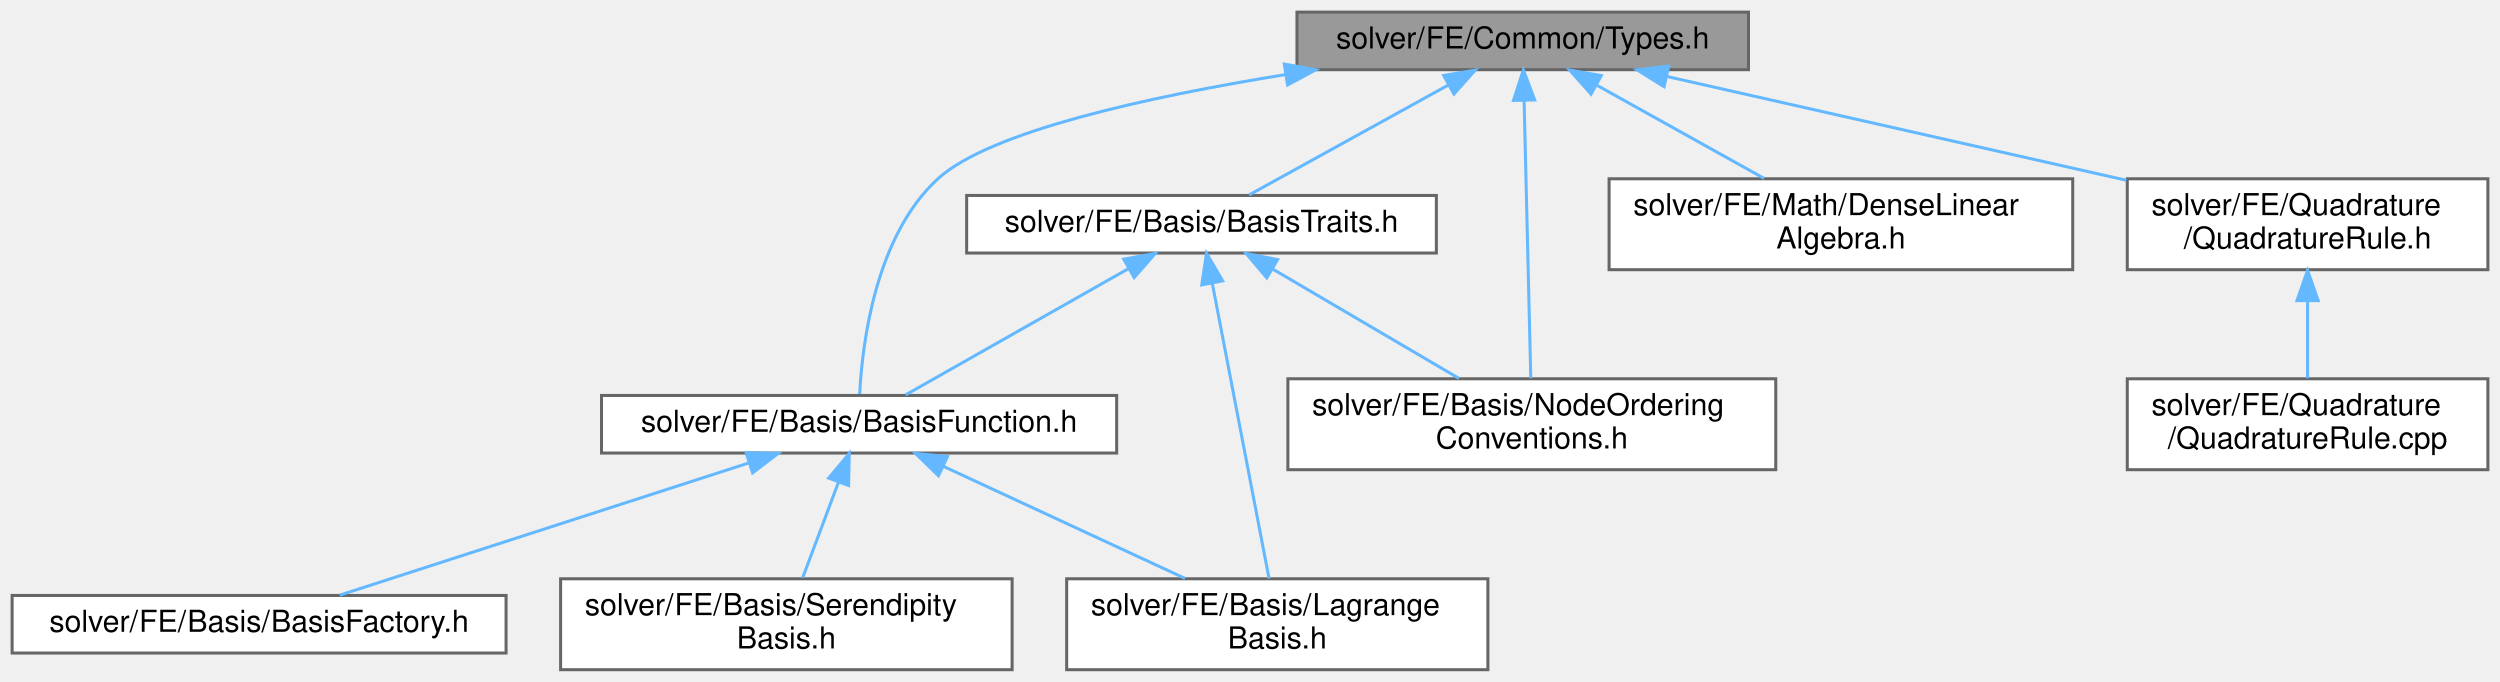
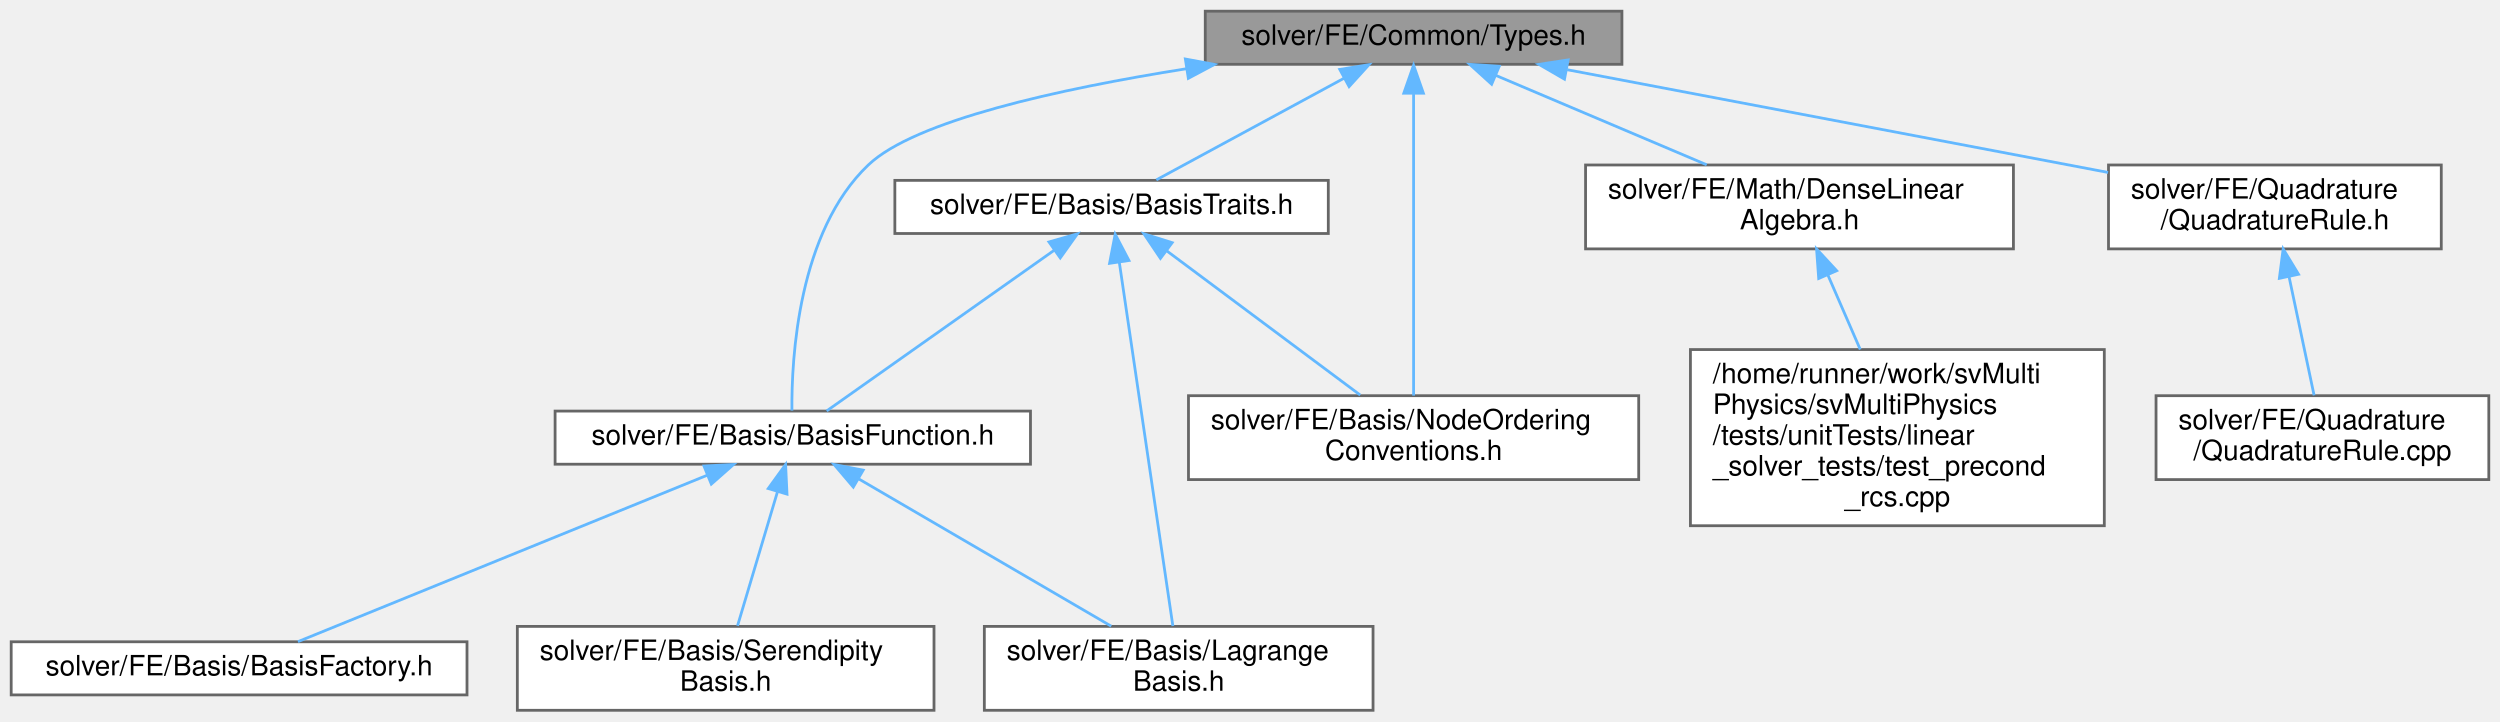
- <svg xmlns="http://www.w3.org/2000/svg" xmlns:xlink="http://www.w3.org/1999/xlink" width="825pt" height="225pt" viewBox="0.00 0.00 825.00 225.00">
-   <g id="graph0" class="graph" transform="scale(1 1) rotate(0) translate(4 221)">
+ <svg xmlns="http://www.w3.org/2000/svg" xmlns:xlink="http://www.w3.org/1999/xlink" width="894pt" height="258pt" viewBox="0.00 0.00 894.00 258.00">
+   <g id="graph0" class="graph" transform="scale(1 1) rotate(0) translate(4 254)">
    <g id="Node000001" class="node">
      <g id="a_Node000001">
        <a xlink:title="Fundamental type definitions for the finite element library.">
-           <polygon fill="#999999" stroke="#666666" points="573,-217 424,-217 424,-198 573,-198 573,-217" />
-           <text text-anchor="middle" x="498.5" y="-205" font-family="Helvetica,sans-Serif" font-size="10.00">solver/FE/Common/Types.h</text>
+           <polygon fill="#999999" stroke="#666666" points="576,-250 427,-250 427,-231 576,-231 576,-250" />
+           <text text-anchor="middle" x="501.5" y="-238" font-family="Helvetica,sans-Serif" font-size="10.00">solver/FE/Common/Types.h</text>
        </a>
      </g>
    </g>
    <g id="Node000002" class="node">
      <g id="a_Node000002">
        <a xlink:href="_basis_function_8h_source.html" target="_top" xlink:title=" ">
-           <polygon fill="white" stroke="#666666" points="364.5,-90.5 194.5,-90.5 194.5,-71.5 364.5,-71.5 364.5,-90.5" />
-           <text text-anchor="middle" x="279.5" y="-78.5" font-family="Helvetica,sans-Serif" font-size="10.00">solver/FE/Basis/BasisFunction.h</text>
+           <polygon fill="white" stroke="#666666" points="364.5,-107 194.5,-107 194.5,-88 364.5,-88 364.5,-107" />
+           <text text-anchor="middle" x="279.5" y="-95" font-family="Helvetica,sans-Serif" font-size="10.00">solver/FE/Basis/BasisFunction.h</text>
        </a>
      </g>
    </g>
    <g id="edge1_Node000001_Node000002" class="edge">
      <g id="a_edge1_Node000001_Node000002">
        <a xlink:title=" ">
-           <path fill="none" stroke="#63b8ff" d="M420.28,-196.4C374.51,-189.01 322.48,-177.55 305.5,-162 284.82,-143.06 280.54,-107.53 279.69,-90.95" />
-           <polygon fill="#63b8ff" stroke="#63b8ff" points="419.81,-199.87 430.23,-197.96 420.9,-192.96 419.81,-199.87" />
+           <path fill="none" stroke="#63b8ff" d="M420.31,-229.43C374.47,-222.16 323.1,-210.82 306.5,-195 281.43,-171.12 279.02,-126.05 279.19,-107.17" />
+           <polygon fill="#63b8ff" stroke="#63b8ff" points="419.88,-232.9 430.3,-230.96 420.95,-225.99 419.88,-232.9" />
        </a>
      </g>
    </g>
    <g id="Node000006" class="node">
      <g id="a_Node000006">
        <a xlink:href="_basis_traits_8h.html" target="_top" xlink:title="Reference-topology vocabulary (BasisTopology) and the internal ElementType/topology/order maps.">
-           <polygon fill="white" stroke="#666666" points="470,-156.5 315,-156.5 315,-137.5 470,-137.5 470,-156.5" />
-           <text text-anchor="middle" x="392.5" y="-144.5" font-family="Helvetica,sans-Serif" font-size="10.00">solver/FE/Basis/BasisTraits.h</text>
+           <polygon fill="white" stroke="#666666" points="471,-189.5 316,-189.5 316,-170.5 471,-170.5 471,-189.5" />
+           <text text-anchor="middle" x="393.5" y="-177.5" font-family="Helvetica,sans-Serif" font-size="10.00">solver/FE/Basis/BasisTraits.h</text>
        </a>
      </g>
    </g>
    <g id="edge5_Node000001_Node000006" class="edge">
      <g id="a_edge5_Node000001_Node000006">
        <a xlink:title=" ">
-           <path fill="none" stroke="#63b8ff" d="M473.9,-192.92C453.64,-181.74 425.53,-166.23 408.2,-156.67" />
-           <polygon fill="#63b8ff" stroke="#63b8ff" points="472.41,-196.1 482.86,-197.87 475.8,-189.97 472.41,-196.1" />
+           <path fill="none" stroke="#63b8ff" d="M476.72,-226.08C456.06,-214.88 427.24,-199.27 409.5,-189.67" />
+           <polygon fill="#63b8ff" stroke="#63b8ff" points="475.1,-229.18 485.56,-230.87 478.44,-223.03 475.1,-229.18" />
        </a>
      </g>
    </g>
    <g id="Node000007" class="node">
      <g id="a_Node000007">
        <a xlink:href="_node_ordering_conventions_8h_source.html" target="_top" xlink:title=" ">
-           <polygon fill="white" stroke="#666666" points="582,-96 421,-96 421,-66 582,-66 582,-96" />
-           <text text-anchor="start" x="429" y="-84" font-family="Helvetica,sans-Serif" font-size="10.00">solver/FE/Basis/NodeOrdering</text>
-           <text text-anchor="middle" x="501.5" y="-73" font-family="Helvetica,sans-Serif" font-size="10.00">Conventions.h</text>
+           <polygon fill="white" stroke="#666666" points="582,-112.5 421,-112.5 421,-82.5 582,-82.5 582,-112.5" />
+           <text text-anchor="start" x="429" y="-100.5" font-family="Helvetica,sans-Serif" font-size="10.00">solver/FE/Basis/NodeOrdering</text>
+           <text text-anchor="middle" x="501.5" y="-89.5" font-family="Helvetica,sans-Serif" font-size="10.00">Conventions.h</text>
        </a>
      </g>
    </g>
    <g id="edge9_Node000001_Node000007" class="edge">
      <g id="a_edge9_Node000001_Node000007">
        <a xlink:title=" ">
-           <path fill="none" stroke="#63b8ff" d="M498.95,-187.91C499.55,-162.83 500.62,-118.72 501.16,-96.16" />
-           <polygon fill="#63b8ff" stroke="#63b8ff" points="495.45,-187.86 498.71,-197.94 502.45,-188.03 495.45,-187.86" />
+           <path fill="none" stroke="#63b8ff" d="M501.5,-220.35C501.5,-191.61 501.5,-137.96 501.5,-112.54" />
+           <polygon fill="#63b8ff" stroke="#63b8ff" points="498,-220.68 501.5,-230.68 505,-220.68 498,-220.68" />
        </a>
      </g>
    </g>
    <g id="Node000008" class="node">
      <g id="a_Node000008">
        <a xlink:href="_dense_linear_algebra_8h_source.html" target="_top" xlink:title=" ">
-           <polygon fill="white" stroke="#666666" points="680,-162 527,-162 527,-132 680,-132 680,-162" />
-           <text text-anchor="start" x="535" y="-150" font-family="Helvetica,sans-Serif" font-size="10.00">solver/FE/Math/DenseLinear</text>
-           <text text-anchor="middle" x="603.5" y="-139" font-family="Helvetica,sans-Serif" font-size="10.00">Algebra.h</text>
+           <polygon fill="white" stroke="#666666" points="716,-195 563,-195 563,-165 716,-165 716,-195" />
+           <text text-anchor="start" x="571" y="-183" font-family="Helvetica,sans-Serif" font-size="10.00">solver/FE/Math/DenseLinear</text>
+           <text text-anchor="middle" x="639.5" y="-172" font-family="Helvetica,sans-Serif" font-size="10.00">Algebra.h</text>
        </a>
      </g>
    </g>
    <g id="edge10_Node000001_Node000008" class="edge">
      <g id="a_edge10_Node000001_Node000008">
        <a xlink:title=" ">
-           <path fill="none" stroke="#63b8ff" d="M523.07,-192.81C539.63,-183.58 561.44,-171.43 578.17,-162.11" />
-           <polygon fill="#63b8ff" stroke="#63b8ff" points="521.03,-189.94 513.99,-197.87 524.43,-196.06 521.03,-189.94" />
-         </a>
-       </g>
-     </g>
-     <g id="Node000009" class="node">
-       <g id="a_Node000009">
+           <path fill="none" stroke="#63b8ff" d="M530.8,-227.08C552.92,-217.7 583.3,-204.82 606.32,-195.06" />
+           <polygon fill="#63b8ff" stroke="#63b8ff" points="529.41,-223.87 521.57,-230.99 532.14,-230.31 529.41,-223.87" />
+         </a>
+       </g>
+     </g>
+     <g id="Node000010" class="node">
+       <g id="a_Node000010">
        <a xlink:href="_quadrature_rule_8h.html" target="_top" xlink:title="Value type for reference-space quadrature rules.">
-           <polygon fill="white" stroke="#666666" points="817,-162 698,-162 698,-132 817,-132 817,-162" />
-           <text text-anchor="start" x="706" y="-150" font-family="Helvetica,sans-Serif" font-size="10.00">solver/FE/Quadrature</text>
-           <text text-anchor="middle" x="757.5" y="-139" font-family="Helvetica,sans-Serif" font-size="10.00">/QuadratureRule.h</text>
-         </a>
-       </g>
-     </g>
-     <g id="edge11_Node000001_Node000009" class="edge">
-       <g id="a_edge11_Node000001_Node000009">
-         <a xlink:title=" ">
-           <path fill="none" stroke="#63b8ff" d="M546.02,-195.77C588.72,-186.12 651.62,-171.91 697.72,-161.5" />
-           <polygon fill="#63b8ff" stroke="#63b8ff" points="545.14,-192.38 536.16,-197.99 546.69,-199.2 545.14,-192.38" />
+           <polygon fill="white" stroke="#666666" points="869,-195 750,-195 750,-165 869,-165 869,-195" />
+           <text text-anchor="start" x="758" y="-183" font-family="Helvetica,sans-Serif" font-size="10.00">solver/FE/Quadrature</text>
+           <text text-anchor="middle" x="809.5" y="-172" font-family="Helvetica,sans-Serif" font-size="10.00">/QuadratureRule.h</text>
+         </a>
+       </g>
+     </g>
+     <g id="edge12_Node000001_Node000010" class="edge">
+       <g id="a_edge12_Node000001_Node000010">
+         <a xlink:title=" ">
+           <path fill="none" stroke="#63b8ff" d="M556.43,-229.07C610.83,-218.74 693.87,-202.96 749.85,-192.33" />
+           <polygon fill="#63b8ff" stroke="#63b8ff" points="555.46,-225.69 546.29,-230.99 556.76,-232.57 555.46,-225.69" />
        </a>
      </g>
    </g>
    <g id="Node000003" class="node">
      <g id="a_Node000003">
        <a xlink:href="_basis_factory_8h.html" target="_top" xlink:title="Runtime creation of basis families.">
          <polygon fill="white" stroke="#666666" points="163,-24.5 0,-24.5 0,-5.5 163,-5.5 163,-24.5" />
          <text text-anchor="middle" x="81.5" y="-12.5" font-family="Helvetica,sans-Serif" font-size="10.00">solver/FE/Basis/BasisFactory.h</text>
        </a>
      </g>
    </g>
    <g id="edge2_Node000002_Node000003" class="edge">
      <g id="a_edge2_Node000002_Node000003">
        <a xlink:title=" ">
-           <path fill="none" stroke="#63b8ff" d="M243.13,-68.24C204.06,-55.61 142.9,-35.85 108.1,-24.6" />
-           <polygon fill="#63b8ff" stroke="#63b8ff" points="242.21,-71.62 252.8,-71.37 244.36,-64.96 242.21,-71.62" />
+           <path fill="none" stroke="#63b8ff" d="M248.92,-84.07C208.31,-67.56 137.64,-38.83 102.54,-24.55" />
+           <polygon fill="#63b8ff" stroke="#63b8ff" points="247.73,-87.36 258.31,-87.89 250.37,-80.88 247.73,-87.36" />
        </a>
      </g>
    </g>
    <g id="Node000004" class="node">
      <g id="a_Node000004">
        <a xlink:href="_lagrange_basis_8h_source.html" target="_top" xlink:title=" ">
          <polygon fill="white" stroke="#666666" points="487,-30 348,-30 348,0 487,0 487,-30" />
          <text text-anchor="start" x="356" y="-18" font-family="Helvetica,sans-Serif" font-size="10.00">solver/FE/Basis/Lagrange</text>
          <text text-anchor="middle" x="417.5" y="-7" font-family="Helvetica,sans-Serif" font-size="10.00">Basis.h</text>
        </a>
      </g>
    </g>
    <g id="edge3_Node000002_Node000004" class="edge">
      <g id="a_edge3_Node000002_Node000004">
        <a xlink:title=" ">
-           <path fill="none" stroke="#63b8ff" d="M307.37,-67.08C330.47,-56.36 363.27,-41.15 387.06,-30.12" />
-           <polygon fill="#63b8ff" stroke="#63b8ff" points="305.71,-63.99 298.11,-71.37 308.66,-70.34 305.71,-63.99" />
+           <path fill="none" stroke="#63b8ff" d="M303.15,-82.7C328.35,-68.01 368.01,-44.87 393.38,-30.07" />
+           <polygon fill="#63b8ff" stroke="#63b8ff" points="301.14,-79.82 294.27,-87.89 304.67,-85.87 301.14,-79.82" />
        </a>
      </g>
    </g>
    <g id="Node000005" class="node">
      <g id="a_Node000005">
        <a xlink:href="_serendipity_basis_8h.html" target="_top" xlink:title="Reduced-degree-of-freedom serendipity bases.">
          <polygon fill="white" stroke="#666666" points="330,-30 181,-30 181,0 330,0 330,-30" />
          <text text-anchor="start" x="189" y="-18" font-family="Helvetica,sans-Serif" font-size="10.00">solver/FE/Basis/Serendipity</text>
          <text text-anchor="middle" x="255.5" y="-7" font-family="Helvetica,sans-Serif" font-size="10.00">Basis.h</text>
        </a>
      </g>
    </g>
    <g id="edge4_Node000002_Node000005" class="edge">
      <g id="a_edge4_Node000002_Node000005">
        <a xlink:title=" ">
-           <path fill="none" stroke="#63b8ff" d="M272.74,-61.98C268.99,-51.98 264.39,-39.71 260.89,-30.36" />
-           <polygon fill="#63b8ff" stroke="#63b8ff" points="269.47,-63.23 276.26,-71.37 276.03,-60.78 269.47,-63.23" />
+           <path fill="none" stroke="#63b8ff" d="M273.99,-78.02C269.66,-63.49 263.71,-43.53 259.74,-30.22" />
+           <polygon fill="#63b8ff" stroke="#63b8ff" points="270.72,-79.3 276.93,-87.89 277.43,-77.3 270.72,-79.3" />
        </a>
      </g>
    </g>
    <g id="edge6_Node000006_Node000002" class="edge">
      <g id="a_edge6_Node000006_Node000002">
        <a xlink:title=" ">
-           <path fill="none" stroke="#63b8ff" d="M368.41,-132.36C346.17,-119.76 313.79,-101.42 294.86,-90.7" />
-           <polygon fill="#63b8ff" stroke="#63b8ff" points="366.83,-135.49 377.26,-137.37 370.28,-129.39 366.83,-135.49" />
+           <path fill="none" stroke="#63b8ff" d="M372.99,-164.52C349.27,-147.77 311.01,-120.75 291.61,-107.05" />
+           <polygon fill="#63b8ff" stroke="#63b8ff" points="371.11,-167.48 381.3,-170.39 375.15,-161.76 371.11,-167.48" />
        </a>
      </g>
    </g>
    <g id="edge7_Node000006_Node000004" class="edge">
      <g id="a_edge7_Node000006_Node000004">
        <a xlink:title=" ">
-           <path fill="none" stroke="#63b8ff" d="M396.09,-127.32C401.15,-101 410.27,-53.61 414.79,-30.07" />
-           <polygon fill="#63b8ff" stroke="#63b8ff" points="392.59,-126.99 394.14,-137.47 399.47,-128.31 392.59,-126.99" />
+           <path fill="none" stroke="#63b8ff" d="M396.28,-160.11C401.15,-127.05 411.1,-59.48 415.42,-30.13" />
+           <polygon fill="#63b8ff" stroke="#63b8ff" points="392.78,-159.83 394.79,-170.24 399.71,-160.85 392.78,-159.83" />
        </a>
      </g>
    </g>
    <g id="edge8_Node000006_Node000007" class="edge">
      <g id="a_edge8_Node000006_Node000007">
        <a xlink:title=" ">
-           <path fill="none" stroke="#63b8ff" d="M415.99,-132.21C434.14,-121.55 459.17,-106.85 477.46,-96.12" />
-           <polygon fill="#63b8ff" stroke="#63b8ff" points="414.05,-129.29 407.2,-137.37 417.6,-135.32 414.05,-129.29" />
-         </a>
-       </g>
-     </g>
-     <g id="Node000010" class="node">
-       <g id="a_Node000010">
+           <path fill="none" stroke="#63b8ff" d="M413.3,-164.24C433,-149.56 462.99,-127.2 482.42,-112.72" />
+           <polygon fill="#63b8ff" stroke="#63b8ff" points="410.98,-161.6 405.06,-170.39 415.17,-167.22 410.98,-161.6" />
+         </a>
+       </g>
+     </g>
+     <g id="Node000009" class="node">
+       <g id="a_Node000009">
+         <a xlink:href="test__precond__rcs_8cpp.html" target="_top" xlink:title="Matrix regression test for FSILS row and column scaling (RCS).">
+           <polygon fill="white" stroke="#666666" points="748.5,-129 600.5,-129 600.5,-66 748.5,-66 748.5,-129" />
+           <text text-anchor="start" x="608.5" y="-117" font-family="Helvetica,sans-Serif" font-size="10.00">/home/runner/work/svMulti</text>
+           <text text-anchor="start" x="608.5" y="-106" font-family="Helvetica,sans-Serif" font-size="10.00">Physics/svMultiPhysics</text>
+           <text text-anchor="start" x="608.5" y="-95" font-family="Helvetica,sans-Serif" font-size="10.00">/tests/unitTests/linear</text>
+           <text text-anchor="start" x="608.5" y="-84" font-family="Helvetica,sans-Serif" font-size="10.00">_solver_tests/test_precond</text>
+           <text text-anchor="middle" x="674.5" y="-73" font-family="Helvetica,sans-Serif" font-size="10.00">_rcs.cpp</text>
+         </a>
+       </g>
+     </g>
+     <g id="edge11_Node000008_Node000009" class="edge">
+       <g id="a_edge11_Node000008_Node000009">
+         <a xlink:title=" ">
+           <path fill="none" stroke="#63b8ff" d="M649.69,-155.56C653.29,-147.27 657.4,-137.83 661.22,-129.03" />
+           <polygon fill="#63b8ff" stroke="#63b8ff" points="646.37,-154.41 645.6,-164.98 652.79,-157.2 646.37,-154.41" />
+         </a>
+       </g>
+     </g>
+     <g id="Node000011" class="node">
+       <g id="a_Node000011">
        <a xlink:href="_quadrature_rule_8cpp.html" target="_top" xlink:title="Internal construction and structural validation for quadrature rules.">
-           <polygon fill="white" stroke="#666666" points="817,-96 698,-96 698,-66 817,-66 817,-96" />
-           <text text-anchor="start" x="706" y="-84" font-family="Helvetica,sans-Serif" font-size="10.00">solver/FE/Quadrature</text>
-           <text text-anchor="middle" x="757.5" y="-73" font-family="Helvetica,sans-Serif" font-size="10.00">/QuadratureRule.cpp</text>
-         </a>
-       </g>
-     </g>
-     <g id="edge12_Node000009_Node000010" class="edge">
-       <g id="a_edge12_Node000009_Node000010">
-         <a xlink:title=" ">
-           <path fill="none" stroke="#63b8ff" d="M757.5,-121.54C757.5,-112.96 757.5,-103.61 757.5,-96.16" />
-           <polygon fill="#63b8ff" stroke="#63b8ff" points="754,-121.8 757.5,-131.8 761,-121.8 754,-121.8" />
+           <polygon fill="white" stroke="#666666" points="886,-112.5 767,-112.5 767,-82.5 886,-82.5 886,-112.5" />
+           <text text-anchor="start" x="775" y="-100.5" font-family="Helvetica,sans-Serif" font-size="10.00">solver/FE/Quadrature</text>
+           <text text-anchor="middle" x="826.5" y="-89.5" font-family="Helvetica,sans-Serif" font-size="10.00">/QuadratureRule.cpp</text>
+         </a>
+       </g>
+     </g>
+     <g id="edge13_Node000010_Node000011" class="edge">
+       <g id="a_edge13_Node000010_Node000011">
+         <a xlink:title=" ">
+           <path fill="none" stroke="#63b8ff" d="M814.54,-155.15C817.46,-141.31 821.04,-124.37 823.52,-112.63" />
+           <polygon fill="#63b8ff" stroke="#63b8ff" points="811.1,-154.47 812.46,-164.98 817.95,-155.92 811.1,-154.47" />
        </a>
      </g>
    </g>
  </g>
</svg>
